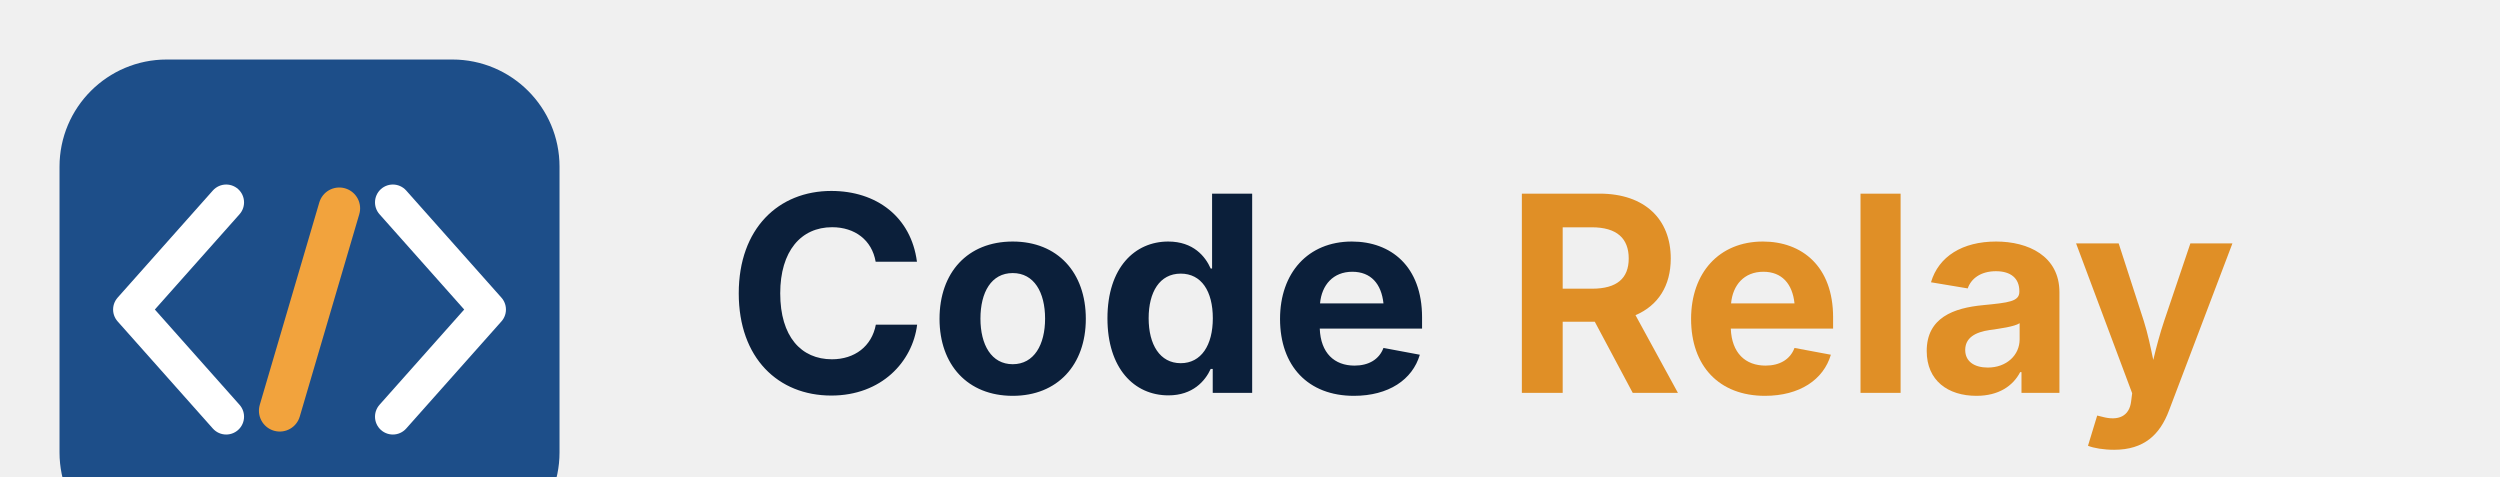
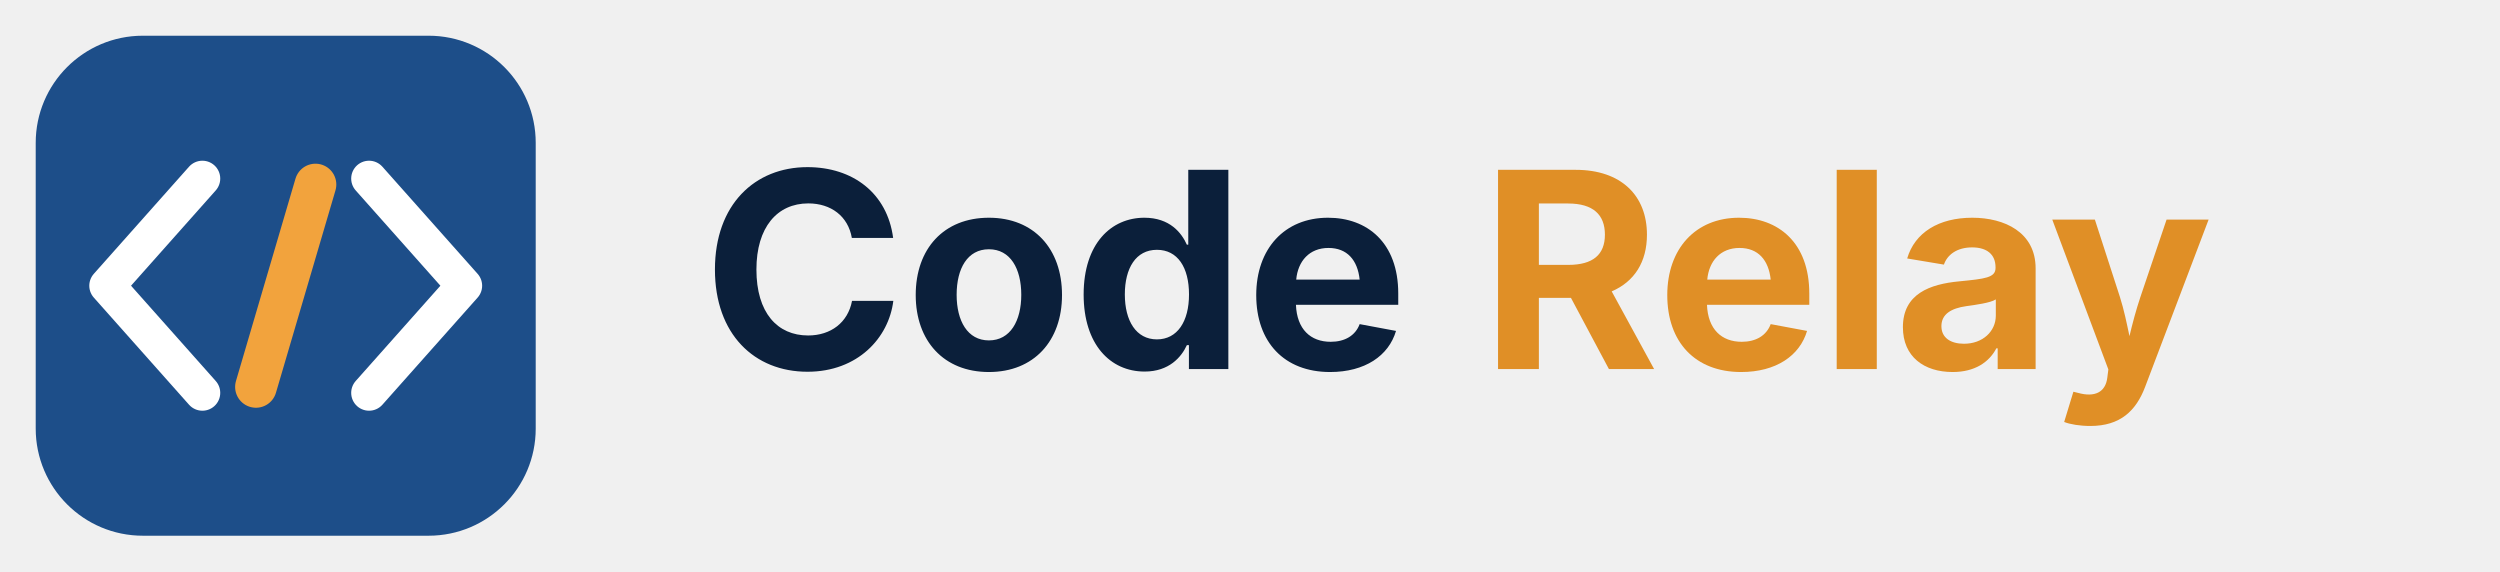
- <svg xmlns="http://www.w3.org/2000/svg" viewBox="140 50 420 80" role="img">
+ <svg xmlns="http://www.w3.org/2000/svg" viewBox="144 54 420 96" role="img">
  <rect x="150" y="60" width="84" height="84" rx="18" fill="#1D4E89" />
  <polyline points="178,84 162,102 178,120" fill="none" stroke="#FFFFFF" stroke-width="6" stroke-linecap="round" stroke-linejoin="round" />
  <polyline points="206,84 222,102 206,120" fill="none" stroke="#FFFFFF" stroke-width="6" stroke-linecap="round" stroke-linejoin="round" />
  <line x1="197" y1="85" x2="187" y2="119" stroke="#F2A33D" stroke-width="7" stroke-linecap="round" />
  <text x="262" y="116" style="font-size:46px;font-family:'Sora', 'Poppins', -apple-system, BlinkMacSystemFont, 'Segoe UI', sans-serif;font-weight:700;" fill="#0B1F3A">Code<tspan fill="#E08F26" dx="12">Relay</tspan>
  </text>
</svg>
